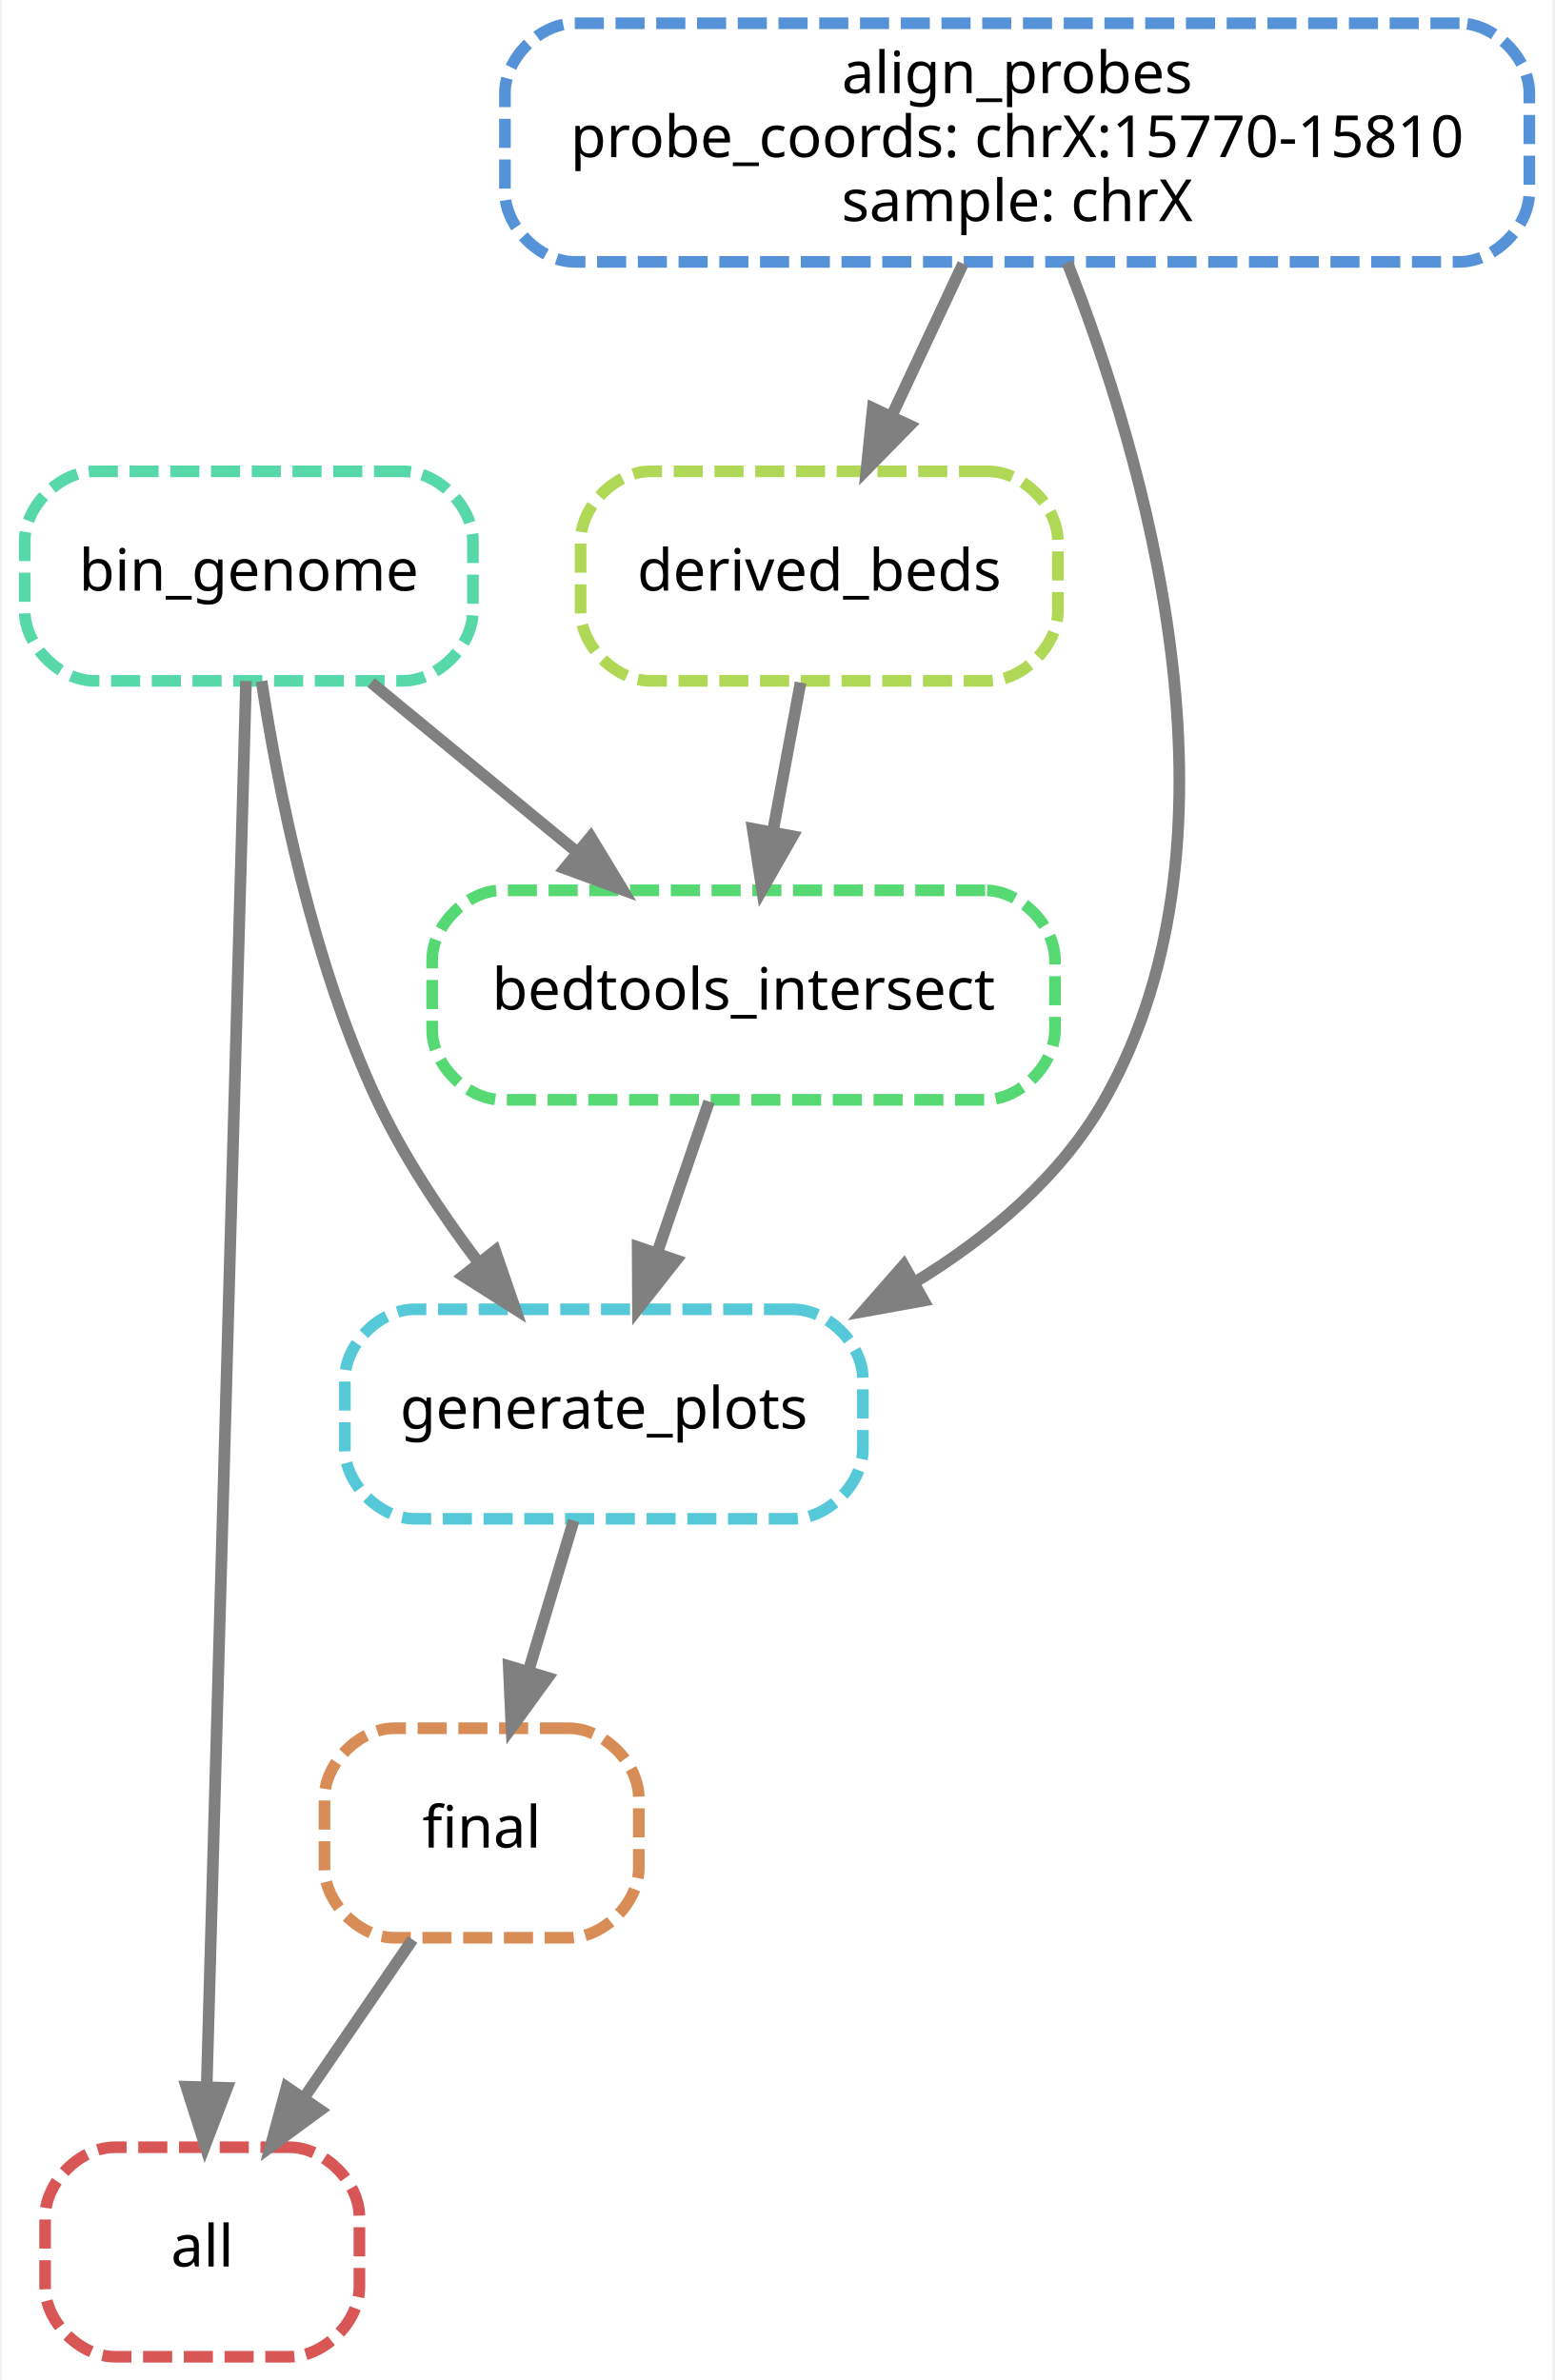
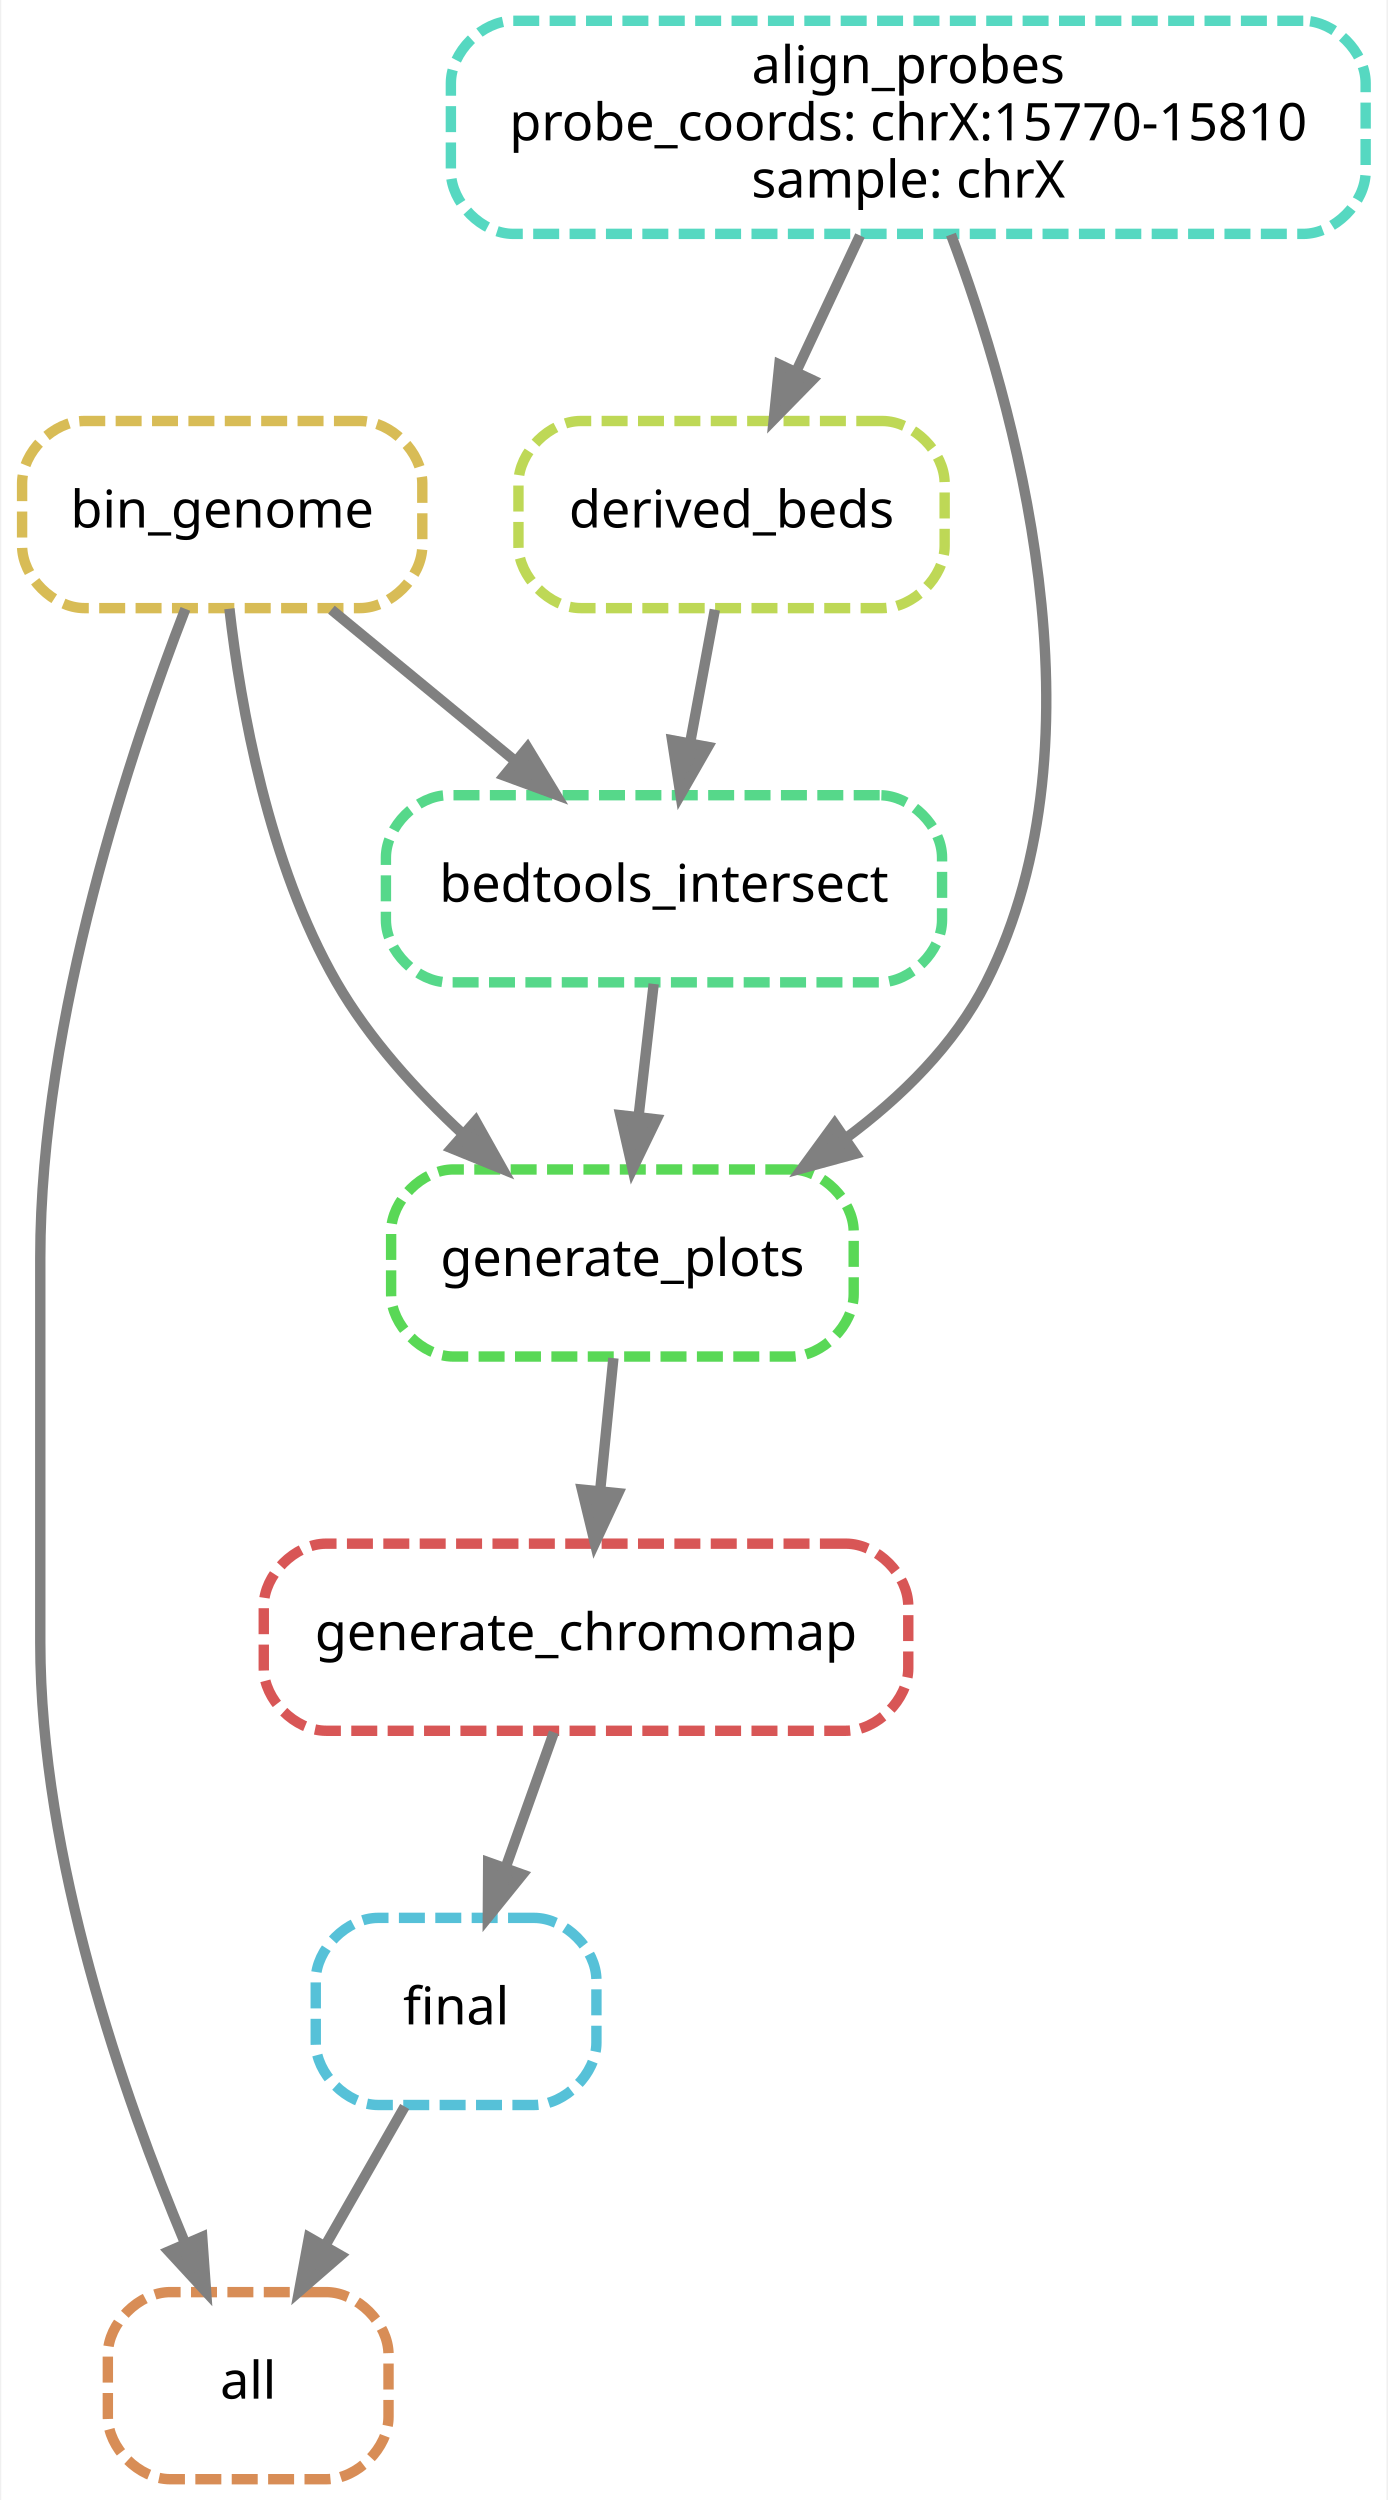
- <svg xmlns="http://www.w3.org/2000/svg" width="267pt" height="409pt" viewBox="0.00 0.00 266.50 409.00">
-   <g id="graph0" class="graph" transform="scale(1 1) rotate(0) translate(4 405)">
-     <polygon fill="white" stroke="transparent" points="-4,4 -4,-405 262.5,-405 262.5,4 -4,4" />
+ <svg xmlns="http://www.w3.org/2000/svg" width="267pt" height="481pt" viewBox="0.00 0.00 266.50 481.00">
+   <g id="graph0" class="graph" transform="scale(1 1) rotate(0) translate(4 477)">
+     <polygon fill="white" stroke="none" points="-4,4 -4,-477 262.5,-477 262.5,4 -4,4" />
    <g id="node1" class="node">
-       <path fill="none" stroke="#d85656" stroke-width="2" stroke-dasharray="5,2" d="M45.5,-36C45.5,-36 15.5,-36 15.5,-36 9.5,-36 3.5,-30 3.5,-24 3.5,-24 3.5,-12 3.5,-12 3.5,-6 9.5,0 15.5,0 15.5,0 45.5,0 45.5,0 51.5,0 57.5,-6 57.5,-12 57.5,-12 57.5,-24 57.5,-24 57.5,-30 51.5,-36 45.5,-36" />
-       <text text-anchor="middle" x="30.5" y="-15.5" font-family="sans" font-size="10.00">all</text>
+       <path fill="none" stroke="#d88d56" stroke-width="2" stroke-dasharray="5,2" d="M58.5,-36C58.5,-36 28.5,-36 28.5,-36 22.5,-36 16.5,-30 16.5,-24 16.5,-24 16.5,-12 16.5,-12 16.5,-6 22.5,-0 28.5,-0 28.5,-0 58.5,-0 58.5,-0 64.5,-0 70.5,-6 70.5,-12 70.5,-12 70.5,-24 70.5,-24 70.5,-30 64.5,-36 58.5,-36" />
+       <text text-anchor="middle" x="43.5" y="-15.5" font-family="sans" font-size="10.00">all</text>
    </g>
    <g id="node2" class="node">
-       <path fill="none" stroke="#56d8a9" stroke-width="2" stroke-dasharray="5,2" d="M65,-324C65,-324 12,-324 12,-324 6,-324 0,-318 0,-312 0,-312 0,-300 0,-300 0,-294 6,-288 12,-288 12,-288 65,-288 65,-288 71,-288 77,-294 77,-300 77,-300 77,-312 77,-312 77,-318 71,-324 65,-324" />
-       <text text-anchor="middle" x="38.5" y="-303.5" font-family="sans" font-size="10.00">bin_genome</text>
+       <path fill="none" stroke="#d8bc56" stroke-width="2" stroke-dasharray="5,2" d="M65,-396C65,-396 12,-396 12,-396 6,-396 0,-390 0,-384 0,-384 0,-372 0,-372 0,-366 6,-360 12,-360 12,-360 65,-360 65,-360 71,-360 77,-366 77,-372 77,-372 77,-384 77,-384 77,-390 71,-396 65,-396" />
+       <text text-anchor="middle" x="38.5" y="-375.5" font-family="sans" font-size="10.00">bin_genome</text>
    </g>
    <g id="edge1" class="edge">
-       <path fill="none" stroke="grey" stroke-width="2" d="M38.02,-287.97C36.69,-240.29 32.91,-105.18 31.27,-46.63" />
-       <polygon fill="grey" stroke="grey" stroke-width="2" points="34.76,-46.2 30.98,-36.31 27.77,-46.4 34.76,-46.2" />
+       <path fill="none" stroke="grey" stroke-width="2" d="M31.417,-359.848C21.19,-333.487 3.5,-281.211 3.5,-235 3.5,-235 3.5,-235 3.5,-161 3.5,-119.484 19.537,-73.612 31.302,-45.545" />
+       <polygon fill="grey" stroke="grey" stroke-width="2" points="34.651,-46.619 35.405,-36.051 28.225,-43.842 34.651,-46.619" />
+     </g>
+     <g id="node5" class="node">
+       <path fill="none" stroke="#59d856" stroke-width="2" stroke-dasharray="5,2" d="M148,-252C148,-252 83,-252 83,-252 77,-252 71,-246 71,-240 71,-240 71,-228 71,-228 71,-222 77,-216 83,-216 83,-216 148,-216 148,-216 154,-216 160,-222 160,-228 160,-228 160,-240 160,-240 160,-246 154,-252 148,-252" />
+       <text text-anchor="middle" x="115.5" y="-231.5" font-family="sans" font-size="10.00">generate_plots</text>
+     </g>
+     <g id="edge5" class="edge">
+       <path fill="none" stroke="grey" stroke-width="2" d="M39.89,-359.881C42.033,-341.146 47.38,-310.75 60.5,-288 66.763,-277.141 75.9,-267.075 84.934,-258.697" />
+       <polygon fill="grey" stroke="grey" stroke-width="2" points="87.254,-261.318 92.434,-252.076 82.621,-256.07 87.254,-261.318" />
+     </g>
+     <g id="node6" class="node">
+       <path fill="none" stroke="#56d88a" stroke-width="2" stroke-dasharray="5,2" d="M165,-324C165,-324 82,-324 82,-324 76,-324 70,-318 70,-312 70,-312 70,-300 70,-300 70,-294 76,-288 82,-288 82,-288 165,-288 165,-288 171,-288 177,-294 177,-300 177,-300 177,-312 177,-312 177,-318 171,-324 165,-324" />
+       <text text-anchor="middle" x="123.5" y="-303.5" font-family="sans" font-size="10.00">bedtools_intersect</text>
+     </g>
+     <g id="edge9" class="edge">
+       <path fill="none" stroke="grey" stroke-width="2" d="M59.511,-359.697C70.216,-350.881 83.39,-340.032 94.996,-330.474" />
+       <polygon fill="grey" stroke="grey" stroke-width="2" points="97.236,-333.163 102.73,-324.104 92.786,-327.76 97.236,-333.163" />
+     </g>
+     <g id="node3" class="node">
+       <path fill="none" stroke="#56c1d8" stroke-width="2" stroke-dasharray="5,2" d="M98.5,-108C98.5,-108 68.5,-108 68.5,-108 62.5,-108 56.5,-102 56.5,-96 56.5,-96 56.5,-84 56.5,-84 56.5,-78 62.5,-72 68.5,-72 68.5,-72 98.5,-72 98.5,-72 104.5,-72 110.5,-78 110.5,-84 110.5,-84 110.5,-96 110.5,-96 110.5,-102 104.5,-108 98.5,-108" />
+       <text text-anchor="middle" x="83.5" y="-87.5" font-family="sans" font-size="10.00">final</text>
+     </g>
+     <g id="edge2" class="edge">
+       <path fill="none" stroke="grey" stroke-width="2" d="M73.612,-71.697C69.011,-63.644 63.44,-53.895 58.347,-44.982" />
+       <polygon fill="grey" stroke="grey" stroke-width="2" points="61.274,-43.05 53.274,-36.104 55.197,-46.523 61.274,-43.05" />
    </g>
    <g id="node4" class="node">
-       <path fill="none" stroke="#56c9d8" stroke-width="2" stroke-dasharray="5,2" d="M132,-180C132,-180 67,-180 67,-180 61,-180 55,-174 55,-168 55,-168 55,-156 55,-156 55,-150 61,-144 67,-144 67,-144 132,-144 132,-144 138,-144 144,-150 144,-156 144,-156 144,-168 144,-168 144,-174 138,-180 132,-180" />
-       <text text-anchor="middle" x="99.5" y="-159.5" font-family="sans" font-size="10.00">generate_plots</text>
+       <path fill="none" stroke="#d85656" stroke-width="2" stroke-dasharray="5,2" d="M158.5,-180C158.5,-180 58.5,-180 58.5,-180 52.5,-180 46.5,-174 46.5,-168 46.5,-168 46.5,-156 46.5,-156 46.5,-150 52.5,-144 58.5,-144 58.5,-144 158.5,-144 158.5,-144 164.5,-144 170.5,-150 170.5,-156 170.5,-156 170.5,-168 170.5,-168 170.5,-174 164.5,-180 158.5,-180" />
+       <text text-anchor="middle" x="108.5" y="-159.5" font-family="sans" font-size="10.00">generate_chromomap</text>
+     </g>
+     <g id="edge3" class="edge">
+       <path fill="none" stroke="grey" stroke-width="2" d="M102.32,-143.697C99.505,-135.813 96.109,-126.304 92.981,-117.546" />
+       <polygon fill="grey" stroke="grey" stroke-width="2" points="96.268,-116.345 89.609,-108.104 89.676,-118.699 96.268,-116.345" />
    </g>
    <g id="edge4" class="edge">
-       <path fill="none" stroke="grey" stroke-width="2" d="M40.69,-287.94C43.51,-269.51 49.42,-239.63 60.5,-216 65.08,-206.22 71.6,-196.44 77.99,-187.99" />
-       <polygon fill="grey" stroke="grey" stroke-width="2" points="80.82,-190.06 84.27,-180.04 75.33,-185.72 80.82,-190.06" />
+       <path fill="none" stroke="grey" stroke-width="2" d="M113.77,-215.697C112.998,-207.983 112.071,-198.712 111.211,-190.112" />
+       <polygon fill="grey" stroke="grey" stroke-width="2" points="114.688,-189.706 110.21,-180.104 107.723,-190.403 114.688,-189.706" />
    </g>
-     <g id="node5" class="node">
-       <path fill="none" stroke="#56d873" stroke-width="2" stroke-dasharray="5,2" d="M165,-252C165,-252 82,-252 82,-252 76,-252 70,-246 70,-240 70,-240 70,-228 70,-228 70,-222 76,-216 82,-216 82,-216 165,-216 165,-216 171,-216 177,-222 177,-228 177,-228 177,-240 177,-240 177,-246 171,-252 165,-252" />
-       <text text-anchor="middle" x="123.5" y="-231.5" font-family="sans" font-size="10.00">bedtools_intersect</text>
+     <g id="edge6" class="edge">
+       <path fill="none" stroke="grey" stroke-width="2" d="M121.522,-287.697C120.641,-279.983 119.581,-270.712 118.599,-262.112" />
+       <polygon fill="grey" stroke="grey" stroke-width="2" points="122.068,-261.642 117.455,-252.104 115.113,-262.437 122.068,-261.642" />
+     </g>
+     <g id="node7" class="node">
+       <path fill="none" stroke="#56d8c1" stroke-width="2" stroke-dasharray="5,2" d="M246.5,-473C246.5,-473 94.5,-473 94.5,-473 88.5,-473 82.5,-467 82.5,-461 82.5,-461 82.5,-444 82.5,-444 82.5,-438 88.5,-432 94.5,-432 94.5,-432 246.5,-432 246.5,-432 252.5,-432 258.5,-438 258.5,-444 258.5,-444 258.5,-461 258.5,-461 258.5,-467 252.5,-473 246.5,-473" />
+       <text text-anchor="middle" x="170.5" y="-461" font-family="sans" font-size="10.00">align_probes</text>
+       <text text-anchor="middle" x="170.5" y="-450" font-family="sans" font-size="10.00">probe_coords: chrX:15770-15810</text>
+       <text text-anchor="middle" x="170.5" y="-439" font-family="sans" font-size="10.00">sample: chrX</text>
+     </g>
+     <g id="edge7" class="edge">
+       <path fill="none" stroke="grey" stroke-width="2" d="M178.717,-431.865C190.77,-399.835 209.367,-335.183 185.5,-288 179.414,-275.969 169.177,-265.924 158.384,-257.93" />
+       <polygon fill="grey" stroke="grey" stroke-width="2" points="160.303,-255.002 150.081,-252.217 156.335,-260.769 160.303,-255.002" />
+     </g>
+     <g id="node8" class="node">
+       <path fill="none" stroke="#bed856" stroke-width="2" stroke-dasharray="5,2" d="M165.5,-396C165.5,-396 107.5,-396 107.5,-396 101.5,-396 95.5,-390 95.5,-384 95.5,-384 95.5,-372 95.5,-372 95.5,-366 101.5,-360 107.5,-360 107.5,-360 165.5,-360 165.5,-360 171.5,-360 177.5,-366 177.5,-372 177.5,-372 177.5,-384 177.5,-384 177.5,-390 171.5,-396 165.5,-396" />
+       <text text-anchor="middle" x="136.5" y="-375.5" font-family="sans" font-size="10.00">derived_beds</text>
+     </g>
+     <g id="edge10" class="edge">
+       <path fill="none" stroke="grey" stroke-width="2" d="M161.209,-431.689C157.438,-423.647 153.024,-414.236 148.979,-405.61" />
+       <polygon fill="grey" stroke="grey" stroke-width="2" points="152.037,-403.887 144.622,-396.319 145.699,-406.859 152.037,-403.887" />
    </g>
    <g id="edge8" class="edge">
-       <path fill="none" stroke="grey" stroke-width="2" d="M59.51,-287.7C70.22,-278.88 83.39,-268.03 95,-258.47" />
-       <polygon fill="grey" stroke="grey" stroke-width="2" points="97.24,-261.16 102.73,-252.1 92.79,-255.76 97.24,-261.16" />
-     </g>
-     <g id="node3" class="node">
-       <path fill="none" stroke="#d88d56" stroke-width="2" stroke-dasharray="5,2" d="M93.5,-108C93.5,-108 63.5,-108 63.5,-108 57.5,-108 51.5,-102 51.5,-96 51.5,-96 51.5,-84 51.5,-84 51.5,-78 57.5,-72 63.5,-72 63.5,-72 93.5,-72 93.5,-72 99.5,-72 105.5,-78 105.5,-84 105.5,-84 105.5,-96 105.5,-96 105.5,-102 99.5,-108 93.5,-108" />
-       <text text-anchor="middle" x="78.5" y="-87.5" font-family="sans" font-size="10.00">final</text>
-     </g>
-     <g id="edge2" class="edge">
-       <path fill="none" stroke="grey" stroke-width="2" d="M66.63,-71.7C61,-63.47 54.15,-53.48 47.93,-44.42" />
-       <polygon fill="grey" stroke="grey" stroke-width="2" points="50.77,-42.37 42.23,-36.1 45,-46.33 50.77,-42.37" />
-     </g>
-     <g id="edge3" class="edge">
-       <path fill="none" stroke="grey" stroke-width="2" d="M94.31,-143.7C91.97,-135.9 89.15,-126.51 86.55,-117.83" />
-       <polygon fill="grey" stroke="grey" stroke-width="2" points="89.86,-116.68 83.63,-108.1 83.15,-118.69 89.86,-116.68" />
-     </g>
-     <g id="edge5" class="edge">
-       <path fill="none" stroke="grey" stroke-width="2" d="M117.57,-215.7C114.89,-207.9 111.67,-198.51 108.7,-189.83" />
-       <polygon fill="grey" stroke="grey" stroke-width="2" points="111.92,-188.43 105.36,-180.1 105.3,-190.7 111.92,-188.43" />
-     </g>
-     <g id="node6" class="node">
-       <path fill="none" stroke="#5692d8" stroke-width="2" stroke-dasharray="5,2" d="M246.5,-401C246.5,-401 94.5,-401 94.5,-401 88.5,-401 82.5,-395 82.5,-389 82.5,-389 82.5,-372 82.5,-372 82.5,-366 88.5,-360 94.5,-360 94.5,-360 246.5,-360 246.5,-360 252.5,-360 258.5,-366 258.5,-372 258.5,-372 258.5,-389 258.5,-389 258.5,-395 252.5,-401 246.5,-401" />
-       <text text-anchor="middle" x="170.5" y="-389" font-family="sans" font-size="10.00">align_probes</text>
-       <text text-anchor="middle" x="170.5" y="-378" font-family="sans" font-size="10.00">probe_coords: chrX:15770-15810</text>
-       <text text-anchor="middle" x="170.5" y="-367" font-family="sans" font-size="10.00">sample: chrX</text>
-     </g>
-     <g id="edge6" class="edge">
-       <path fill="none" stroke="grey" stroke-width="2" d="M179.12,-359.85C191.89,-327.53 211.67,-262.11 185.5,-216 178.04,-202.86 165.87,-192.57 153,-184.69" />
-       <polygon fill="grey" stroke="grey" stroke-width="2" points="154.45,-181.49 144.03,-179.61 151.01,-187.58 154.45,-181.49" />
-     </g>
-     <g id="node7" class="node">
-       <path fill="none" stroke="#afd856" stroke-width="2" stroke-dasharray="5,2" d="M165.5,-324C165.5,-324 107.5,-324 107.5,-324 101.5,-324 95.5,-318 95.5,-312 95.5,-312 95.5,-300 95.5,-300 95.5,-294 101.5,-288 107.5,-288 107.5,-288 165.5,-288 165.5,-288 171.5,-288 177.5,-294 177.5,-300 177.5,-300 177.5,-312 177.5,-312 177.5,-318 171.5,-324 165.5,-324" />
-       <text text-anchor="middle" x="136.5" y="-303.5" font-family="sans" font-size="10.00">derived_beds</text>
-     </g>
-     <g id="edge9" class="edge">
-       <path fill="none" stroke="grey" stroke-width="2" d="M161.21,-359.69C157.44,-351.65 153.02,-342.24 148.98,-333.61" />
-       <polygon fill="grey" stroke="grey" stroke-width="2" points="152.04,-331.89 144.62,-324.32 145.7,-334.86 152.04,-331.89" />
-     </g>
-     <g id="edge7" class="edge">
-       <path fill="none" stroke="grey" stroke-width="2" d="M133.29,-287.7C131.85,-279.98 130.13,-270.71 128.54,-262.11" />
-       <polygon fill="grey" stroke="grey" stroke-width="2" points="131.94,-261.3 126.68,-252.1 125.06,-262.58 131.94,-261.3" />
+       <path fill="none" stroke="grey" stroke-width="2" d="M133.287,-359.697C131.854,-351.983 130.132,-342.712 128.535,-334.112" />
+       <polygon fill="grey" stroke="grey" stroke-width="2" points="131.944,-333.297 126.677,-324.104 125.061,-334.575 131.944,-333.297" />
    </g>
  </g>
</svg>
